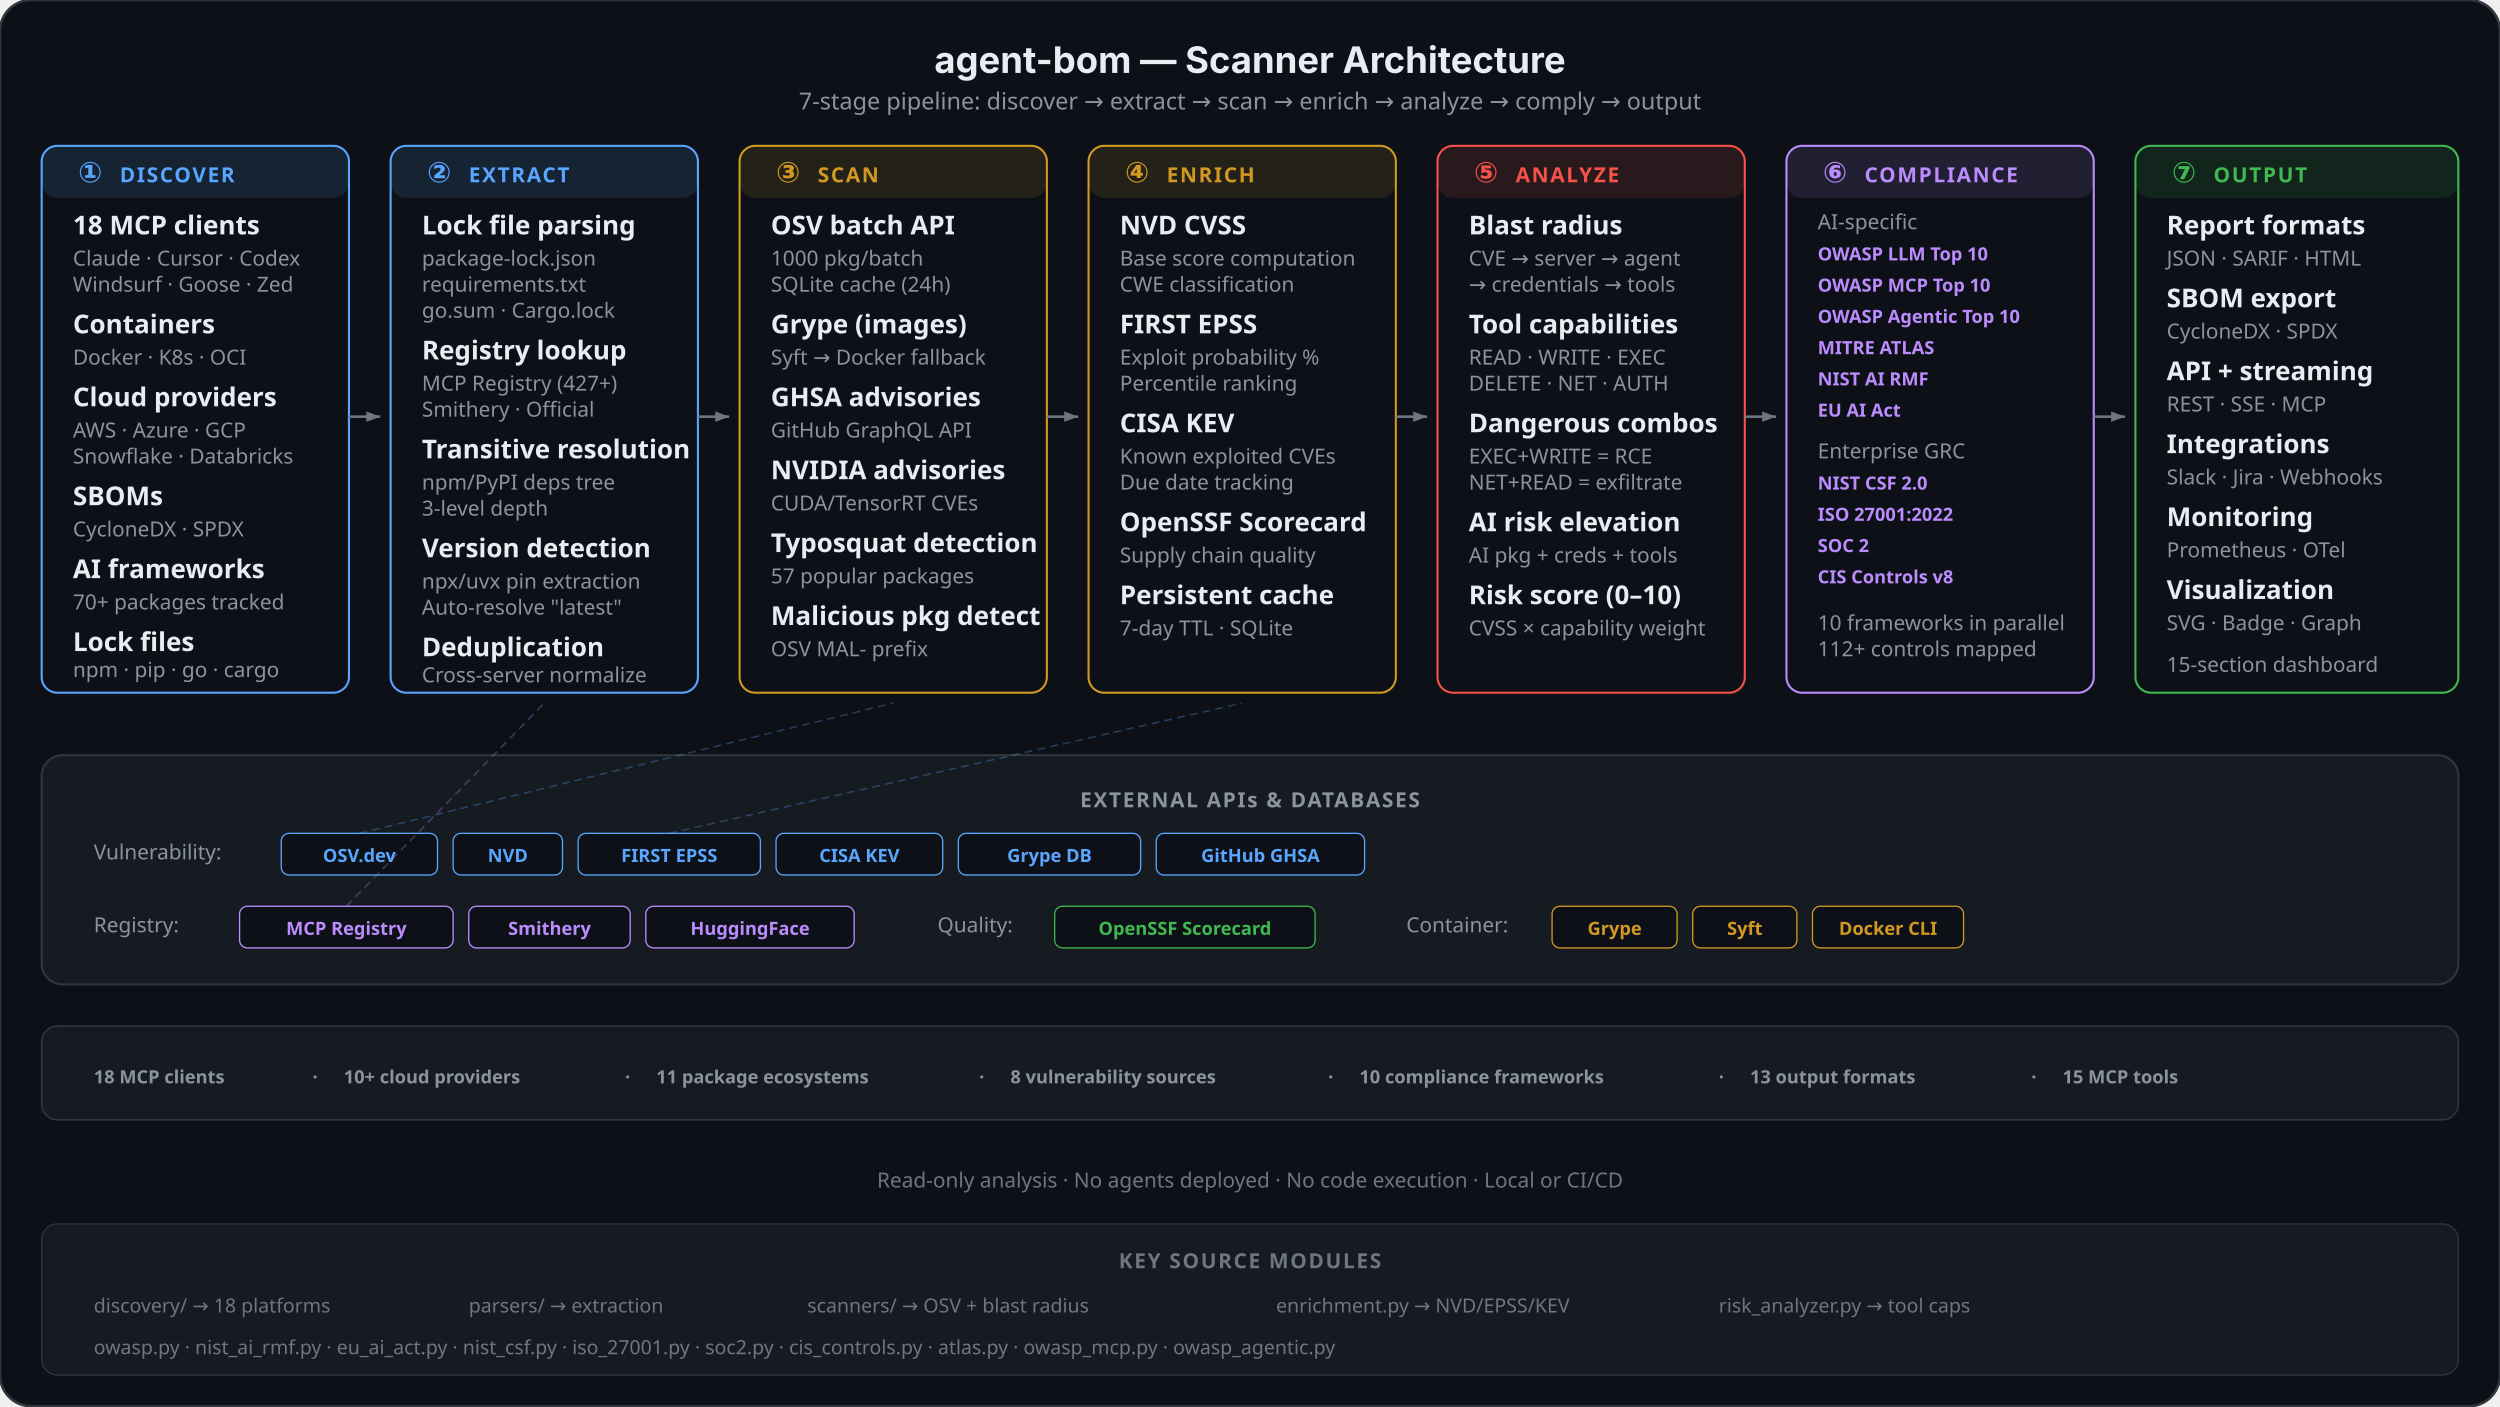
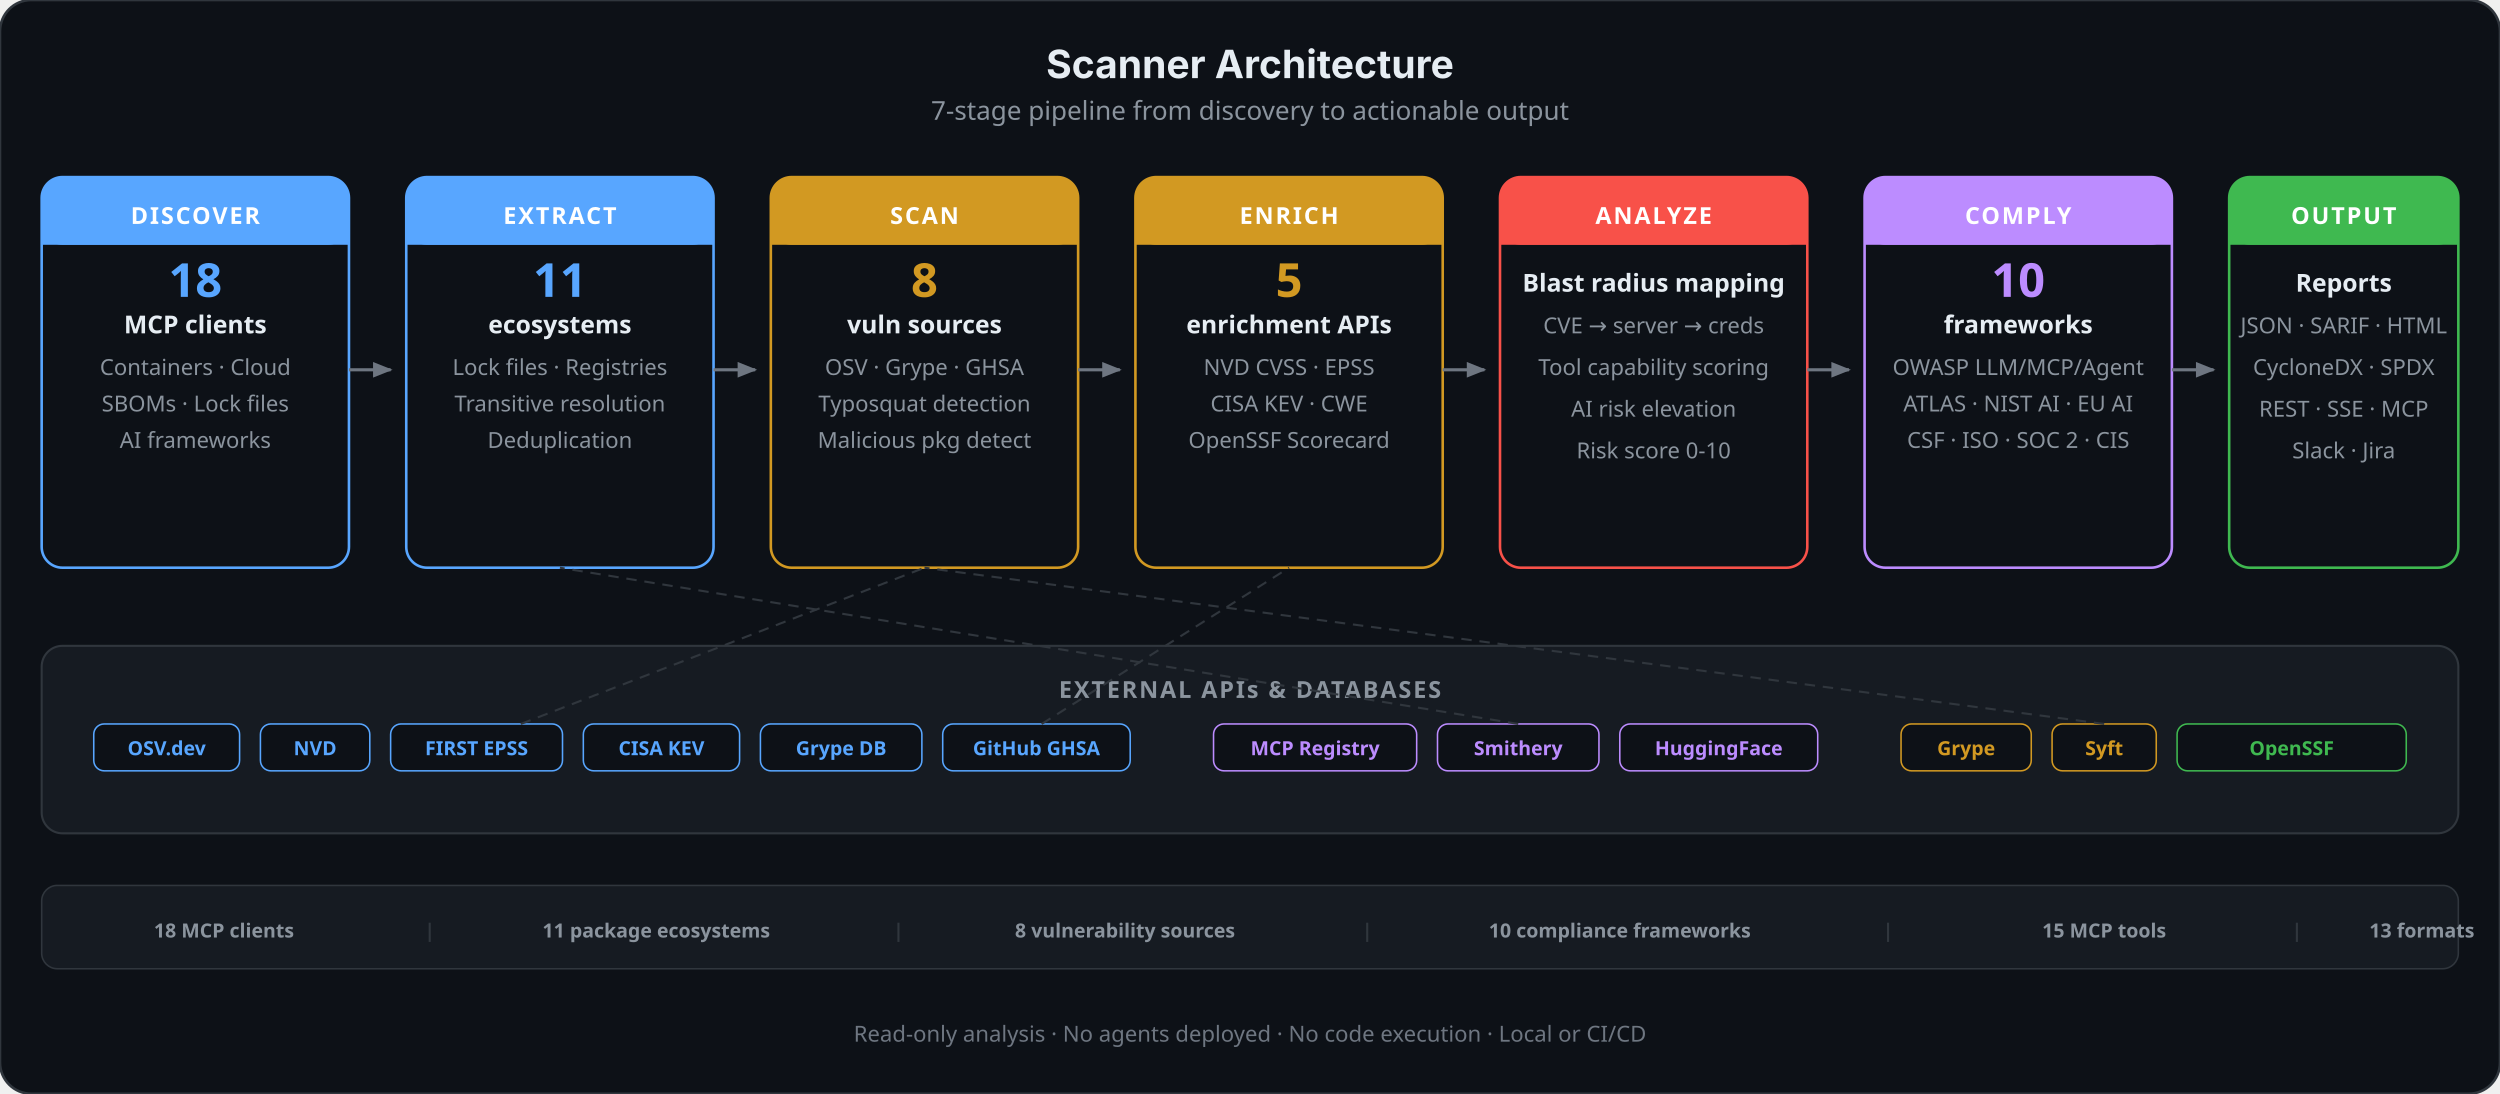
- <svg xmlns="http://www.w3.org/2000/svg" viewBox="0 0 960 540" fill="none">
+ <svg xmlns="http://www.w3.org/2000/svg" viewBox="0 0 960 420" fill="none">
  <style>
-     .title { font: 700 14px system-ui, -apple-system, sans-serif; fill: #e6edf3; }
-     .subtitle { font: 400 9px system-ui, sans-serif; fill: #8b949e; }
-     .phase { font: 700 8px system-ui, sans-serif; letter-spacing: 0.08em; }
-     .label { font: 600 10px system-ui, sans-serif; fill: #e6edf3; }
-     .sub { font: 400 8px system-ui, sans-serif; fill: #8b949e; }
-     .badge { font: 600 7px system-ui, sans-serif; }
-     .api-label { font: 500 7.5px system-ui, sans-serif; fill: #6e7681; }
-     .note { font: 400 8px system-ui, sans-serif; fill: #6e7681; }
-     .num { font: 700 11px system-ui, sans-serif; }
+     .title { font: 700 15px system-ui, -apple-system, sans-serif; fill: #e6edf3; }
+     .subtitle { font: 400 10px system-ui, sans-serif; fill: #8b949e; }
+     .phase { font: 700 9px system-ui, sans-serif; letter-spacing: 0.08em; }
+     .label { font: 600 9.5px system-ui, sans-serif; fill: #e6edf3; }
+     .sub { font: 400 8.5px system-ui, sans-serif; fill: #8b949e; }
+     .badge { font: 600 7.5px system-ui, sans-serif; }
+     .note { font: 400 8.5px system-ui, sans-serif; fill: #6e7681; }
+     .num { font: 700 18px system-ui, sans-serif; }
  </style>
  <defs>
-     <marker id="arrow" viewBox="0 0 8 6" refX="8" refY="3" markerWidth="6" markerHeight="4" orient="auto">
-       <path d="M0 0L8 3L0 6Z" fill="#6e7681" />
-     </marker>
-     <marker id="arrow-b" viewBox="0 0 8 6" refX="8" refY="3" markerWidth="6" markerHeight="4" orient="auto">
-       <path d="M0 0L8 3L0 6Z" fill="#58a6ff" />
-     </marker>
-     <marker id="arrow-p" viewBox="0 0 8 6" refX="8" refY="3" markerWidth="6" markerHeight="4" orient="auto">
-       <path d="M0 0L8 3L0 6Z" fill="#bc8cff" />
+     <marker id="arr" viewBox="0 0 10 8" refX="9" refY="4" markerWidth="7" markerHeight="5" orient="auto">
+       <path d="M0 0L10 4L0 8Z" fill="#6e7681" />
    </marker>
  </defs>
-   <rect width="960" height="540" rx="12" fill="#0d1117" stroke="#30363d" stroke-width="1" />
-   <text x="480" y="28" text-anchor="middle" class="title">agent-bom — Scanner Architecture</text>
-   <text x="480" y="42" text-anchor="middle" class="subtitle">7-stage pipeline: discover → extract → scan → enrich → analyze → comply → output</text>
-   <rect x="16" y="56" width="118" height="210" rx="6" fill="#0d1117" stroke="#58a6ff" stroke-width="0.8" />
-   <rect x="16" y="56" width="118" height="20" rx="6" fill="#58a6ff" opacity="0.12" />
-   <text x="30" y="70" class="num" fill="#58a6ff">①</text>
-   <text x="46" y="70" class="phase" fill="#58a6ff">DISCOVER</text>
-   <text x="28" y="90" class="label">18 MCP clients</text>
-   <text x="28" y="102" class="sub">Claude · Cursor · Codex</text>
-   <text x="28" y="112" class="sub">Windsurf · Goose · Zed</text>
-   <text x="28" y="128" class="label">Containers</text>
-   <text x="28" y="140" class="sub">Docker · K8s · OCI</text>
-   <text x="28" y="156" class="label">Cloud providers</text>
-   <text x="28" y="168" class="sub">AWS · Azure · GCP</text>
-   <text x="28" y="178" class="sub">Snowflake · Databricks</text>
-   <text x="28" y="194" class="label">SBOMs</text>
-   <text x="28" y="206" class="sub">CycloneDX · SPDX</text>
-   <text x="28" y="222" class="label">AI frameworks</text>
-   <text x="28" y="234" class="sub">70+ packages tracked</text>
-   <text x="28" y="250" class="label">Lock files</text>
-   <text x="28" y="260" class="sub">npm · pip · go · cargo</text>
-   <line x1="134" y1="160" x2="146" y2="160" stroke="#6e7681" stroke-width="1" marker-end="url(#arrow)" />
-   <rect x="150" y="56" width="118" height="210" rx="6" fill="#0d1117" stroke="#58a6ff" stroke-width="0.8" />
-   <rect x="150" y="56" width="118" height="20" rx="6" fill="#58a6ff" opacity="0.12" />
-   <text x="164" y="70" class="num" fill="#58a6ff">②</text>
-   <text x="180" y="70" class="phase" fill="#58a6ff">EXTRACT</text>
-   <text x="162" y="90" class="label">Lock file parsing</text>
-   <text x="162" y="102" class="sub">package-lock.json</text>
-   <text x="162" y="112" class="sub">requirements.txt</text>
-   <text x="162" y="122" class="sub">go.sum · Cargo.lock</text>
-   <text x="162" y="138" class="label">Registry lookup</text>
-   <text x="162" y="150" class="sub">MCP Registry (427+)</text>
-   <text x="162" y="160" class="sub">Smithery · Official</text>
-   <text x="162" y="176" class="label">Transitive resolution</text>
-   <text x="162" y="188" class="sub">npm/PyPI deps tree</text>
-   <text x="162" y="198" class="sub">3-level depth</text>
-   <text x="162" y="214" class="label">Version detection</text>
-   <text x="162" y="226" class="sub">npx/uvx pin extraction</text>
-   <text x="162" y="236" class="sub">Auto-resolve "latest"</text>
-   <text x="162" y="252" class="label">Deduplication</text>
-   <text x="162" y="262" class="sub">Cross-server normalize</text>
-   <line x1="268" y1="160" x2="280" y2="160" stroke="#6e7681" stroke-width="1" marker-end="url(#arrow)" />
-   <rect x="284" y="56" width="118" height="210" rx="6" fill="#0d1117" stroke="#d29922" stroke-width="0.8" />
-   <rect x="284" y="56" width="118" height="20" rx="6" fill="#d29922" opacity="0.12" />
-   <text x="298" y="70" class="num" fill="#d29922">③</text>
-   <text x="314" y="70" class="phase" fill="#d29922">SCAN</text>
-   <text x="296" y="90" class="label">OSV batch API</text>
-   <text x="296" y="102" class="sub">1000 pkg/batch</text>
-   <text x="296" y="112" class="sub">SQLite cache (24h)</text>
-   <text x="296" y="128" class="label">Grype (images)</text>
-   <text x="296" y="140" class="sub">Syft → Docker fallback</text>
-   <text x="296" y="156" class="label">GHSA advisories</text>
-   <text x="296" y="168" class="sub">GitHub GraphQL API</text>
-   <text x="296" y="184" class="label">NVIDIA advisories</text>
-   <text x="296" y="196" class="sub">CUDA/TensorRT CVEs</text>
-   <text x="296" y="212" class="label">Typosquat detection</text>
-   <text x="296" y="224" class="sub">57 popular packages</text>
-   <text x="296" y="240" class="label">Malicious pkg detect</text>
-   <text x="296" y="252" class="sub">OSV MAL- prefix</text>
-   <line x1="402" y1="160" x2="414" y2="160" stroke="#6e7681" stroke-width="1" marker-end="url(#arrow)" />
-   <rect x="418" y="56" width="118" height="210" rx="6" fill="#0d1117" stroke="#d29922" stroke-width="0.8" />
-   <rect x="418" y="56" width="118" height="20" rx="6" fill="#d29922" opacity="0.12" />
-   <text x="432" y="70" class="num" fill="#d29922">④</text>
-   <text x="448" y="70" class="phase" fill="#d29922">ENRICH</text>
-   <text x="430" y="90" class="label">NVD CVSS</text>
-   <text x="430" y="102" class="sub">Base score computation</text>
-   <text x="430" y="112" class="sub">CWE classification</text>
-   <text x="430" y="128" class="label">FIRST EPSS</text>
-   <text x="430" y="140" class="sub">Exploit probability %</text>
-   <text x="430" y="150" class="sub">Percentile ranking</text>
-   <text x="430" y="166" class="label">CISA KEV</text>
-   <text x="430" y="178" class="sub">Known exploited CVEs</text>
-   <text x="430" y="188" class="sub">Due date tracking</text>
-   <text x="430" y="204" class="label">OpenSSF Scorecard</text>
-   <text x="430" y="216" class="sub">Supply chain quality</text>
-   <text x="430" y="232" class="label">Persistent cache</text>
-   <text x="430" y="244" class="sub">7-day TTL · SQLite</text>
-   <line x1="536" y1="160" x2="548" y2="160" stroke="#6e7681" stroke-width="1" marker-end="url(#arrow)" />
-   <rect x="552" y="56" width="118" height="210" rx="6" fill="#0d1117" stroke="#f85149" stroke-width="0.8" />
-   <rect x="552" y="56" width="118" height="20" rx="6" fill="#f85149" opacity="0.12" />
-   <text x="566" y="70" class="num" fill="#f85149">⑤</text>
-   <text x="582" y="70" class="phase" fill="#f85149">ANALYZE</text>
-   <text x="564" y="90" class="label">Blast radius</text>
-   <text x="564" y="102" class="sub">CVE → server → agent</text>
-   <text x="564" y="112" class="sub">→ credentials → tools</text>
-   <text x="564" y="128" class="label">Tool capabilities</text>
-   <text x="564" y="140" class="sub">READ · WRITE · EXEC</text>
-   <text x="564" y="150" class="sub">DELETE · NET · AUTH</text>
-   <text x="564" y="166" class="label">Dangerous combos</text>
-   <text x="564" y="178" class="sub">EXEC+WRITE = RCE</text>
-   <text x="564" y="188" class="sub">NET+READ = exfiltrate</text>
-   <text x="564" y="204" class="label">AI risk elevation</text>
-   <text x="564" y="216" class="sub">AI pkg + creds + tools</text>
-   <text x="564" y="232" class="label">Risk score (0–10)</text>
-   <text x="564" y="244" class="sub">CVSS × capability weight</text>
-   <line x1="670" y1="160" x2="682" y2="160" stroke="#6e7681" stroke-width="1" marker-end="url(#arrow)" />
-   <rect x="686" y="56" width="118" height="210" rx="6" fill="#0d1117" stroke="#bc8cff" stroke-width="0.8" />
-   <rect x="686" y="56" width="118" height="20" rx="6" fill="#bc8cff" opacity="0.12" />
-   <text x="700" y="70" class="num" fill="#bc8cff">⑥</text>
-   <text x="716" y="70" class="phase" fill="#bc8cff">COMPLIANCE</text>
-   <text x="698" y="88" class="sub" fill="#bc8cff">AI-specific</text>
-   <text x="698" y="100" class="badge" fill="#bc8cff">OWASP LLM Top 10</text>
-   <text x="698" y="112" class="badge" fill="#bc8cff">OWASP MCP Top 10</text>
-   <text x="698" y="124" class="badge" fill="#bc8cff">OWASP Agentic Top 10</text>
-   <text x="698" y="136" class="badge" fill="#bc8cff">MITRE ATLAS</text>
-   <text x="698" y="148" class="badge" fill="#bc8cff">NIST AI RMF</text>
-   <text x="698" y="160" class="badge" fill="#bc8cff">EU AI Act</text>
-   <text x="698" y="176" class="sub" fill="#bc8cff">Enterprise GRC</text>
-   <text x="698" y="188" class="badge" fill="#bc8cff">NIST CSF 2.0</text>
-   <text x="698" y="200" class="badge" fill="#bc8cff">ISO 27001:2022</text>
-   <text x="698" y="212" class="badge" fill="#bc8cff">SOC 2</text>
-   <text x="698" y="224" class="badge" fill="#bc8cff">CIS Controls v8</text>
-   <text x="698" y="242" class="sub">10 frameworks in parallel</text>
-   <text x="698" y="252" class="sub">112+ controls mapped</text>
-   <line x1="804" y1="160" x2="816" y2="160" stroke="#6e7681" stroke-width="1" marker-end="url(#arrow)" />
-   <rect x="820" y="56" width="124" height="210" rx="6" fill="#0d1117" stroke="#3fb950" stroke-width="0.8" />
-   <rect x="820" y="56" width="124" height="20" rx="6" fill="#3fb950" opacity="0.12" />
-   <text x="834" y="70" class="num" fill="#3fb950">⑦</text>
-   <text x="850" y="70" class="phase" fill="#3fb950">OUTPUT</text>
-   <text x="832" y="90" class="label">Report formats</text>
-   <text x="832" y="102" class="sub">JSON · SARIF · HTML</text>
-   <text x="832" y="118" class="label">SBOM export</text>
-   <text x="832" y="130" class="sub">CycloneDX · SPDX</text>
-   <text x="832" y="146" class="label">API + streaming</text>
-   <text x="832" y="158" class="sub">REST · SSE · MCP</text>
-   <text x="832" y="174" class="label">Integrations</text>
-   <text x="832" y="186" class="sub">Slack · Jira · Webhooks</text>
-   <text x="832" y="202" class="label">Monitoring</text>
-   <text x="832" y="214" class="sub">Prometheus · OTel</text>
-   <text x="832" y="230" class="label">Visualization</text>
-   <text x="832" y="242" class="sub">SVG · Badge · Graph</text>
-   <text x="832" y="258" class="sub">15-section dashboard</text>
-   <rect x="16" y="290" width="928" height="88" rx="8" fill="#161b22" stroke="#30363d" stroke-width="0.8" />
-   <text x="480" y="310" text-anchor="middle" class="phase" fill="#8b949e">EXTERNAL APIs &amp; DATABASES</text>
-   <text x="36" y="330" class="sub" fill="#8b949e">Vulnerability:</text>
-   <rect x="108" y="320" width="60" height="16" rx="3" fill="#0d1117" stroke="#58a6ff" stroke-width="0.5" />
-   <text x="138" y="331" text-anchor="middle" class="badge" fill="#58a6ff">OSV.dev</text>
-   <rect x="174" y="320" width="42" height="16" rx="3" fill="#0d1117" stroke="#58a6ff" stroke-width="0.5" />
-   <text x="195" y="331" text-anchor="middle" class="badge" fill="#58a6ff">NVD</text>
-   <rect x="222" y="320" width="70" height="16" rx="3" fill="#0d1117" stroke="#58a6ff" stroke-width="0.5" />
-   <text x="257" y="331" text-anchor="middle" class="badge" fill="#58a6ff">FIRST EPSS</text>
-   <rect x="298" y="320" width="64" height="16" rx="3" fill="#0d1117" stroke="#58a6ff" stroke-width="0.5" />
-   <text x="330" y="331" text-anchor="middle" class="badge" fill="#58a6ff">CISA KEV</text>
-   <rect x="368" y="320" width="70" height="16" rx="3" fill="#0d1117" stroke="#58a6ff" stroke-width="0.5" />
-   <text x="403" y="331" text-anchor="middle" class="badge" fill="#58a6ff">Grype DB</text>
-   <rect x="444" y="320" width="80" height="16" rx="3" fill="#0d1117" stroke="#58a6ff" stroke-width="0.5" />
-   <text x="484" y="331" text-anchor="middle" class="badge" fill="#58a6ff">GitHub GHSA</text>
-   <text x="36" y="358" class="sub" fill="#8b949e">Registry:</text>
-   <rect x="92" y="348" width="82" height="16" rx="3" fill="#0d1117" stroke="#bc8cff" stroke-width="0.5" />
-   <text x="133" y="359" text-anchor="middle" class="badge" fill="#bc8cff">MCP Registry</text>
-   <rect x="180" y="348" width="62" height="16" rx="3" fill="#0d1117" stroke="#bc8cff" stroke-width="0.5" />
-   <text x="211" y="359" text-anchor="middle" class="badge" fill="#bc8cff">Smithery</text>
-   <rect x="248" y="348" width="80" height="16" rx="3" fill="#0d1117" stroke="#bc8cff" stroke-width="0.5" />
-   <text x="288" y="359" text-anchor="middle" class="badge" fill="#bc8cff">HuggingFace</text>
-   <text x="360" y="358" class="sub" fill="#8b949e">Quality:</text>
-   <rect x="405" y="348" width="100" height="16" rx="3" fill="#0d1117" stroke="#3fb950" stroke-width="0.5" />
-   <text x="455" y="359" text-anchor="middle" class="badge" fill="#3fb950">OpenSSF Scorecard</text>
-   <text x="540" y="358" class="sub" fill="#8b949e">Container:</text>
-   <rect x="596" y="348" width="48" height="16" rx="3" fill="#0d1117" stroke="#d29922" stroke-width="0.5" />
-   <text x="620" y="359" text-anchor="middle" class="badge" fill="#d29922">Grype</text>
-   <rect x="650" y="348" width="40" height="16" rx="3" fill="#0d1117" stroke="#d29922" stroke-width="0.5" />
-   <text x="670" y="359" text-anchor="middle" class="badge" fill="#d29922">Syft</text>
-   <rect x="696" y="348" width="58" height="16" rx="3" fill="#0d1117" stroke="#d29922" stroke-width="0.5" />
-   <text x="725" y="359" text-anchor="middle" class="badge" fill="#d29922">Docker CLI</text>
-   <line x1="138" y1="320" x2="343" y2="270" stroke="#58a6ff" stroke-width="0.6" stroke-dasharray="3 2" opacity="0.3" />
-   <line x1="257" y1="320" x2="477" y2="270" stroke="#58a6ff" stroke-width="0.6" stroke-dasharray="3 2" opacity="0.3" />
-   <line x1="133" y1="348" x2="209" y2="270" stroke="#bc8cff" stroke-width="0.6" stroke-dasharray="3 2" opacity="0.3" />
-   <rect x="16" y="394" width="928" height="36" rx="6" fill="#161b22" stroke="#30363d" stroke-width="0.6" />
-   <text x="36" y="416" class="badge" fill="#8b949e">18 MCP clients</text>
-   <text x="120" y="416" class="badge" fill="#8b949e">·</text>
-   <text x="132" y="416" class="badge" fill="#8b949e">10+ cloud providers</text>
-   <text x="240" y="416" class="badge" fill="#8b949e">·</text>
-   <text x="252" y="416" class="badge" fill="#8b949e">11 package ecosystems</text>
-   <text x="376" y="416" class="badge" fill="#8b949e">·</text>
-   <text x="388" y="416" class="badge" fill="#8b949e">8 vulnerability sources</text>
-   <text x="510" y="416" class="badge" fill="#8b949e">·</text>
-   <text x="522" y="416" class="badge" fill="#8b949e">10 compliance frameworks</text>
-   <text x="660" y="416" class="badge" fill="#8b949e">·</text>
-   <text x="672" y="416" class="badge" fill="#8b949e">13 output formats</text>
-   <text x="780" y="416" class="badge" fill="#8b949e">·</text>
-   <text x="792" y="416" class="badge" fill="#8b949e">15 MCP tools</text>
-   <text x="480" y="456" text-anchor="middle" class="note">Read-only analysis · No agents deployed · No code execution · Local or CI/CD</text>
-   <rect x="16" y="470" width="928" height="58" rx="6" fill="#161b22" stroke="#30363d" stroke-width="0.5" />
-   <text x="480" y="487" text-anchor="middle" class="phase" fill="#6e7681">KEY SOURCE MODULES</text>
-   <text x="36" y="504" class="api-label">discovery/ → 18 platforms</text>
-   <text x="180" y="504" class="api-label">parsers/ → extraction</text>
-   <text x="310" y="504" class="api-label">scanners/ → OSV + blast radius</text>
-   <text x="490" y="504" class="api-label">enrichment.py → NVD/EPSS/KEV</text>
-   <text x="660" y="504" class="api-label">risk_analyzer.py → tool caps</text>
-   <text x="36" y="520" class="api-label">owasp.py · nist_ai_rmf.py · eu_ai_act.py · nist_csf.py · iso_27001.py · soc2.py · cis_controls.py · atlas.py · owasp_mcp.py · owasp_agentic.py</text>
+   <rect width="960" height="420" rx="12" fill="#0d1117" stroke="#30363d" stroke-width="1" />
+   <text x="480" y="30" text-anchor="middle" class="title">Scanner Architecture</text>
+   <text x="480" y="46" text-anchor="middle" class="subtitle">7-stage pipeline from discovery to actionable output</text>
+   <rect x="16" y="68" width="118" height="150" rx="8" fill="#0d1117" stroke="#58a6ff" stroke-width="1" />
+   <rect x="16" y="68" width="118" height="26" rx="8" fill="#58a6ff" />
+   <rect x="16" y="82" width="118" height="12" fill="#58a6ff" />
+   <text x="75" y="86" text-anchor="middle" class="phase" fill="#ffffff">DISCOVER</text>
+   <text x="75" y="114" text-anchor="middle" class="num" fill="#58a6ff">18</text>
+   <text x="75" y="128" text-anchor="middle" class="label">MCP clients</text>
+   <text x="75" y="144" text-anchor="middle" class="sub">Containers · Cloud</text>
+   <text x="75" y="158" text-anchor="middle" class="sub">SBOMs · Lock files</text>
+   <text x="75" y="172" text-anchor="middle" class="sub">AI frameworks</text>
+   <line x1="134" y1="142" x2="150" y2="142" stroke="#6e7681" stroke-width="1.2" marker-end="url(#arr)" />
+   <rect x="156" y="68" width="118" height="150" rx="8" fill="#0d1117" stroke="#58a6ff" stroke-width="1" />
+   <rect x="156" y="68" width="118" height="26" rx="8" fill="#58a6ff" />
+   <rect x="156" y="82" width="118" height="12" fill="#58a6ff" />
+   <text x="215" y="86" text-anchor="middle" class="phase" fill="#ffffff">EXTRACT</text>
+   <text x="215" y="114" text-anchor="middle" class="num" fill="#58a6ff">11</text>
+   <text x="215" y="128" text-anchor="middle" class="label">ecosystems</text>
+   <text x="215" y="144" text-anchor="middle" class="sub">Lock files · Registries</text>
+   <text x="215" y="158" text-anchor="middle" class="sub">Transitive resolution</text>
+   <text x="215" y="172" text-anchor="middle" class="sub">Deduplication</text>
+   <line x1="274" y1="142" x2="290" y2="142" stroke="#6e7681" stroke-width="1.2" marker-end="url(#arr)" />
+   <rect x="296" y="68" width="118" height="150" rx="8" fill="#0d1117" stroke="#d29922" stroke-width="1" />
+   <rect x="296" y="68" width="118" height="26" rx="8" fill="#d29922" />
+   <rect x="296" y="82" width="118" height="12" fill="#d29922" />
+   <text x="355" y="86" text-anchor="middle" class="phase" fill="#ffffff">SCAN</text>
+   <text x="355" y="114" text-anchor="middle" class="num" fill="#d29922">8</text>
+   <text x="355" y="128" text-anchor="middle" class="label">vuln sources</text>
+   <text x="355" y="144" text-anchor="middle" class="sub">OSV · Grype · GHSA</text>
+   <text x="355" y="158" text-anchor="middle" class="sub">Typosquat detection</text>
+   <text x="355" y="172" text-anchor="middle" class="sub">Malicious pkg detect</text>
+   <line x1="414" y1="142" x2="430" y2="142" stroke="#6e7681" stroke-width="1.2" marker-end="url(#arr)" />
+   <rect x="436" y="68" width="118" height="150" rx="8" fill="#0d1117" stroke="#d29922" stroke-width="1" />
+   <rect x="436" y="68" width="118" height="26" rx="8" fill="#d29922" />
+   <rect x="436" y="82" width="118" height="12" fill="#d29922" />
+   <text x="495" y="86" text-anchor="middle" class="phase" fill="#ffffff">ENRICH</text>
+   <text x="495" y="114" text-anchor="middle" class="num" fill="#d29922">5</text>
+   <text x="495" y="128" text-anchor="middle" class="label">enrichment APIs</text>
+   <text x="495" y="144" text-anchor="middle" class="sub">NVD CVSS · EPSS</text>
+   <text x="495" y="158" text-anchor="middle" class="sub">CISA KEV · CWE</text>
+   <text x="495" y="172" text-anchor="middle" class="sub">OpenSSF Scorecard</text>
+   <line x1="554" y1="142" x2="570" y2="142" stroke="#6e7681" stroke-width="1.2" marker-end="url(#arr)" />
+   <rect x="576" y="68" width="118" height="150" rx="8" fill="#0d1117" stroke="#f85149" stroke-width="1" />
+   <rect x="576" y="68" width="118" height="26" rx="8" fill="#f85149" />
+   <rect x="576" y="82" width="118" height="12" fill="#f85149" />
+   <text x="635" y="86" text-anchor="middle" class="phase" fill="#ffffff">ANALYZE</text>
+   <text x="635" y="112" text-anchor="middle" class="label">Blast radius mapping</text>
+   <text x="635" y="128" text-anchor="middle" class="sub">CVE → server → creds</text>
+   <text x="635" y="144" text-anchor="middle" class="sub">Tool capability scoring</text>
+   <text x="635" y="160" text-anchor="middle" class="sub">AI risk elevation</text>
+   <text x="635" y="176" text-anchor="middle" class="sub">Risk score 0-10</text>
+   <line x1="694" y1="142" x2="710" y2="142" stroke="#6e7681" stroke-width="1.2" marker-end="url(#arr)" />
+   <rect x="716" y="68" width="118" height="150" rx="8" fill="#0d1117" stroke="#bc8cff" stroke-width="1" />
+   <rect x="716" y="68" width="118" height="26" rx="8" fill="#bc8cff" />
+   <rect x="716" y="82" width="118" height="12" fill="#bc8cff" />
+   <text x="775" y="86" text-anchor="middle" class="phase" fill="#ffffff">COMPLY</text>
+   <text x="775" y="114" text-anchor="middle" class="num" fill="#bc8cff">10</text>
+   <text x="775" y="128" text-anchor="middle" class="label">frameworks</text>
+   <text x="775" y="144" text-anchor="middle" class="sub">OWASP LLM/MCP/Agent</text>
+   <text x="775" y="158" text-anchor="middle" class="sub">ATLAS · NIST AI · EU AI</text>
+   <text x="775" y="172" text-anchor="middle" class="sub">CSF · ISO · SOC 2 · CIS</text>
+   <line x1="834" y1="142" x2="850" y2="142" stroke="#6e7681" stroke-width="1.2" marker-end="url(#arr)" />
+   <rect x="856" y="68" width="88" height="150" rx="8" fill="#0d1117" stroke="#3fb950" stroke-width="1" />
+   <rect x="856" y="68" width="88" height="26" rx="8" fill="#3fb950" />
+   <rect x="856" y="82" width="88" height="12" fill="#3fb950" />
+   <text x="900" y="86" text-anchor="middle" class="phase" fill="#ffffff">OUTPUT</text>
+   <text x="900" y="112" text-anchor="middle" class="label">Reports</text>
+   <text x="900" y="128" text-anchor="middle" class="sub">JSON · SARIF · HTML</text>
+   <text x="900" y="144" text-anchor="middle" class="sub">CycloneDX · SPDX</text>
+   <text x="900" y="160" text-anchor="middle" class="sub">REST · SSE · MCP</text>
+   <text x="900" y="176" text-anchor="middle" class="sub">Slack · Jira</text>
+   <rect x="16" y="248" width="928" height="72" rx="8" fill="#161b22" stroke="#30363d" stroke-width="0.8" />
+   <text x="480" y="268" text-anchor="middle" class="phase" fill="#8b949e">EXTERNAL APIs &amp; DATABASES</text>
+   <rect x="36" y="278" width="56" height="18" rx="4" fill="#0d1117" stroke="#58a6ff" stroke-width="0.6" />
+   <text x="64" y="290" text-anchor="middle" class="badge" fill="#58a6ff">OSV.dev</text>
+   <rect x="100" y="278" width="42" height="18" rx="4" fill="#0d1117" stroke="#58a6ff" stroke-width="0.6" />
+   <text x="121" y="290" text-anchor="middle" class="badge" fill="#58a6ff">NVD</text>
+   <rect x="150" y="278" width="66" height="18" rx="4" fill="#0d1117" stroke="#58a6ff" stroke-width="0.6" />
+   <text x="183" y="290" text-anchor="middle" class="badge" fill="#58a6ff">FIRST EPSS</text>
+   <rect x="224" y="278" width="60" height="18" rx="4" fill="#0d1117" stroke="#58a6ff" stroke-width="0.6" />
+   <text x="254" y="290" text-anchor="middle" class="badge" fill="#58a6ff">CISA KEV</text>
+   <rect x="292" y="278" width="62" height="18" rx="4" fill="#0d1117" stroke="#58a6ff" stroke-width="0.6" />
+   <text x="323" y="290" text-anchor="middle" class="badge" fill="#58a6ff">Grype DB</text>
+   <rect x="362" y="278" width="72" height="18" rx="4" fill="#0d1117" stroke="#58a6ff" stroke-width="0.6" />
+   <text x="398" y="290" text-anchor="middle" class="badge" fill="#58a6ff">GitHub GHSA</text>
+   <rect x="466" y="278" width="78" height="18" rx="4" fill="#0d1117" stroke="#bc8cff" stroke-width="0.6" />
+   <text x="505" y="290" text-anchor="middle" class="badge" fill="#bc8cff">MCP Registry</text>
+   <rect x="552" y="278" width="62" height="18" rx="4" fill="#0d1117" stroke="#bc8cff" stroke-width="0.6" />
+   <text x="583" y="290" text-anchor="middle" class="badge" fill="#bc8cff">Smithery</text>
+   <rect x="622" y="278" width="76" height="18" rx="4" fill="#0d1117" stroke="#bc8cff" stroke-width="0.6" />
+   <text x="660" y="290" text-anchor="middle" class="badge" fill="#bc8cff">HuggingFace</text>
+   <rect x="730" y="278" width="50" height="18" rx="4" fill="#0d1117" stroke="#d29922" stroke-width="0.6" />
+   <text x="755" y="290" text-anchor="middle" class="badge" fill="#d29922">Grype</text>
+   <rect x="788" y="278" width="40" height="18" rx="4" fill="#0d1117" stroke="#d29922" stroke-width="0.6" />
+   <text x="808" y="290" text-anchor="middle" class="badge" fill="#d29922">Syft</text>
+   <rect x="836" y="278" width="88" height="18" rx="4" fill="#0d1117" stroke="#3fb950" stroke-width="0.6" />
+   <text x="880" y="290" text-anchor="middle" class="badge" fill="#3fb950">OpenSSF</text>
+   <line x1="200" y1="278" x2="355" y2="218" stroke="#30363d" stroke-width="0.8" stroke-dasharray="4 3" />
+   <line x1="400" y1="278" x2="495" y2="218" stroke="#30363d" stroke-width="0.8" stroke-dasharray="4 3" />
+   <line x1="583" y1="278" x2="215" y2="218" stroke="#30363d" stroke-width="0.8" stroke-dasharray="4 3" />
+   <line x1="808" y1="278" x2="355" y2="218" stroke="#30363d" stroke-width="0.8" stroke-dasharray="4 3" />
+   <rect x="16" y="340" width="928" height="32" rx="6" fill="#161b22" stroke="#30363d" stroke-width="0.6" />
+   <text x="86" y="360" text-anchor="middle" class="badge" fill="#8b949e">18 MCP clients</text>
+   <text x="165" y="360" text-anchor="middle" class="badge" fill="#30363d">|</text>
+   <text x="252" y="360" text-anchor="middle" class="badge" fill="#8b949e">11 package ecosystems</text>
+   <text x="345" y="360" text-anchor="middle" class="badge" fill="#30363d">|</text>
+   <text x="432" y="360" text-anchor="middle" class="badge" fill="#8b949e">8 vulnerability sources</text>
+   <text x="525" y="360" text-anchor="middle" class="badge" fill="#30363d">|</text>
+   <text x="622" y="360" text-anchor="middle" class="badge" fill="#8b949e">10 compliance frameworks</text>
+   <text x="725" y="360" text-anchor="middle" class="badge" fill="#30363d">|</text>
+   <text x="808" y="360" text-anchor="middle" class="badge" fill="#8b949e">15 MCP tools</text>
+   <text x="882" y="360" text-anchor="middle" class="badge" fill="#30363d">|</text>
+   <text x="930" y="360" text-anchor="middle" class="badge" fill="#8b949e">13 formats</text>
+   <text x="480" y="400" text-anchor="middle" class="note">Read-only analysis · No agents deployed · No code execution · Local or CI/CD</text>
</svg>
